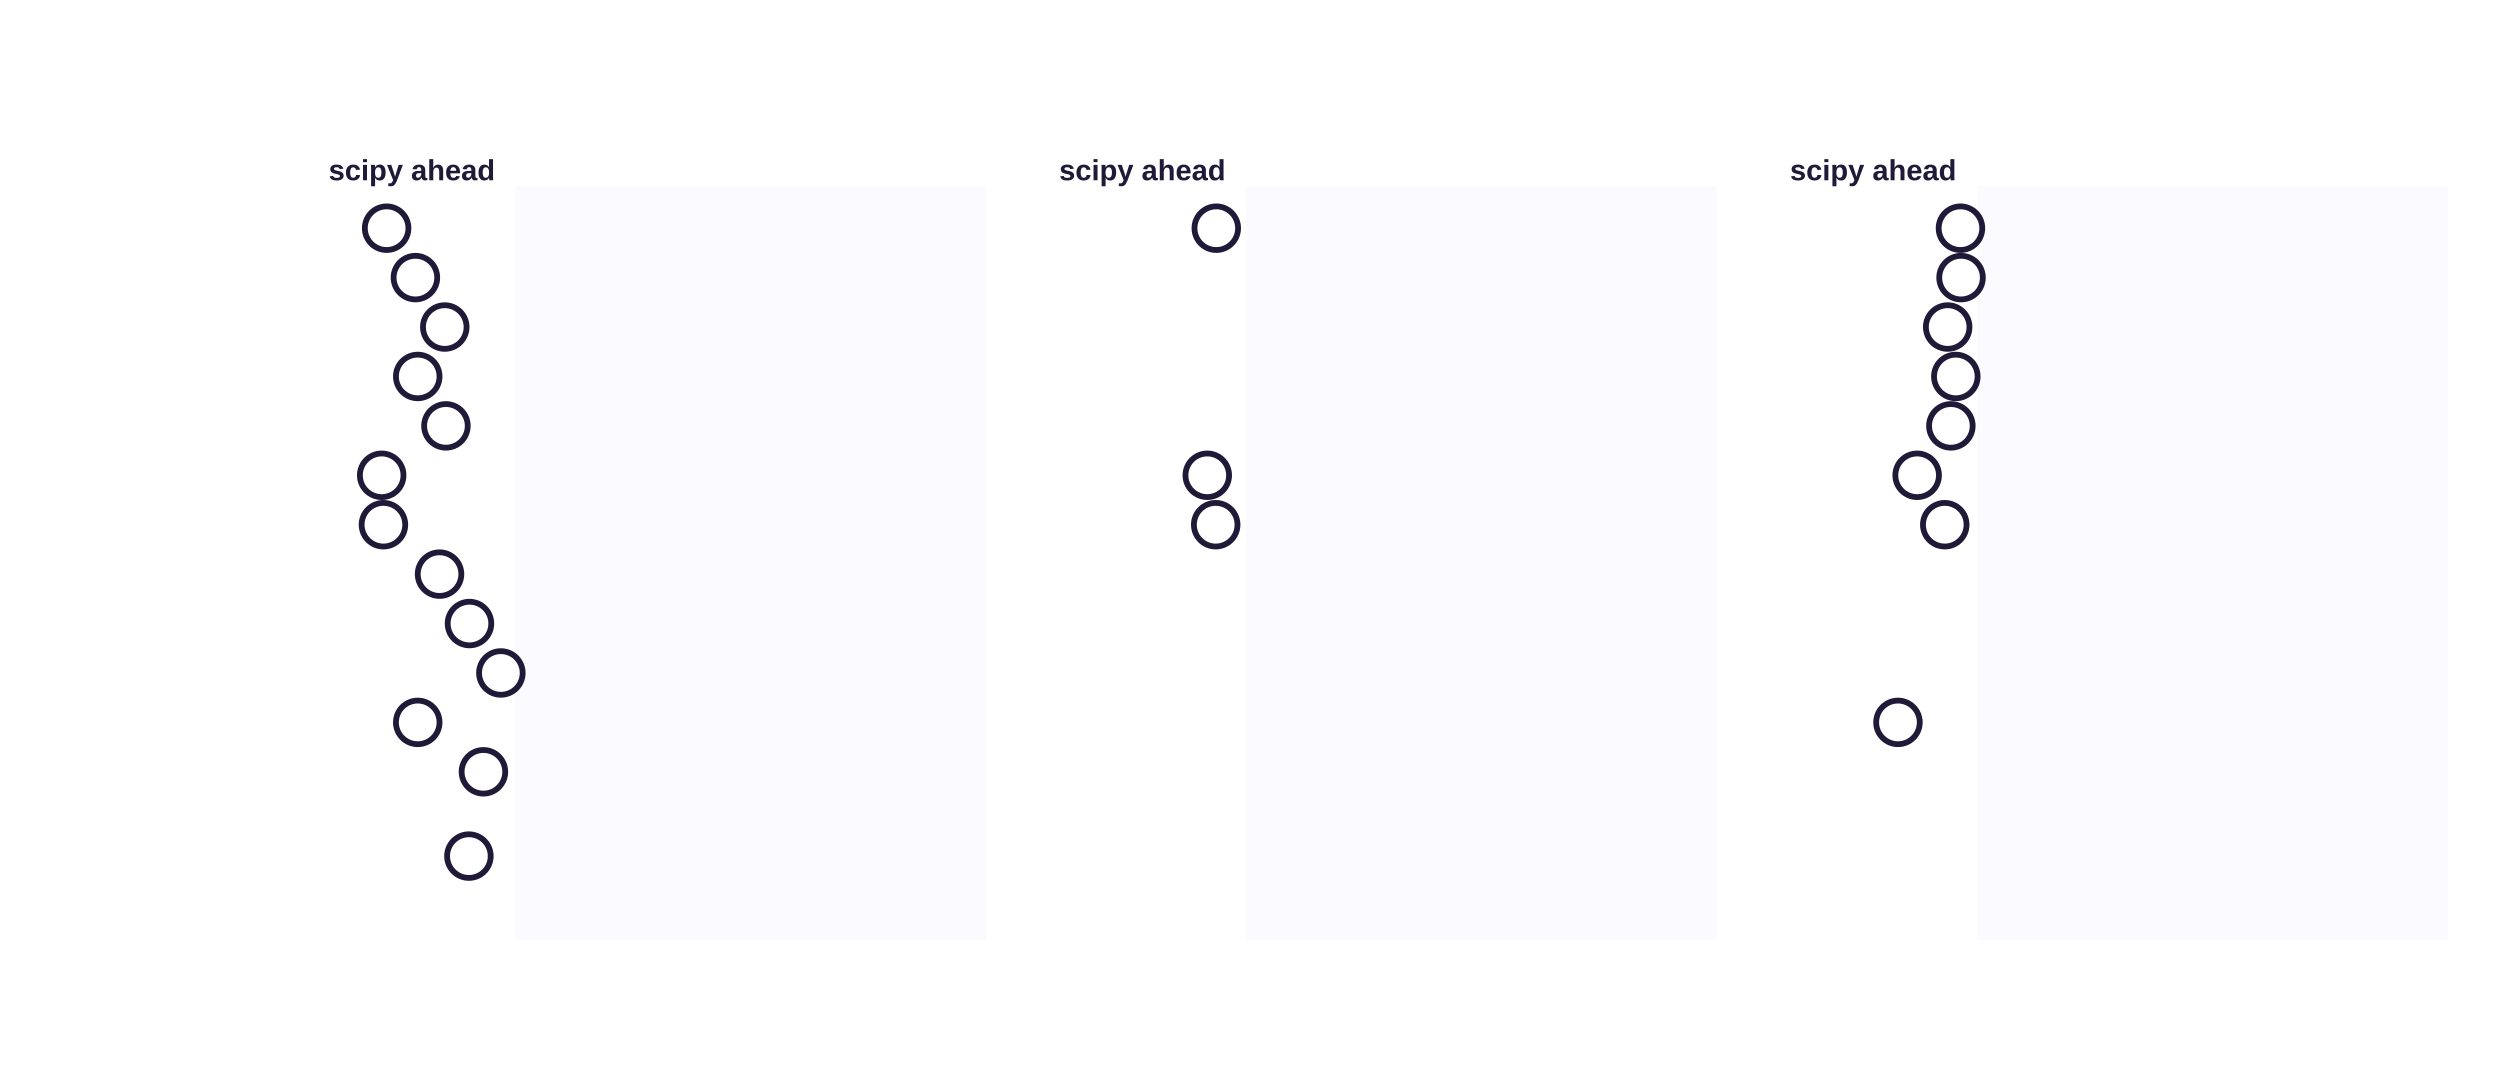
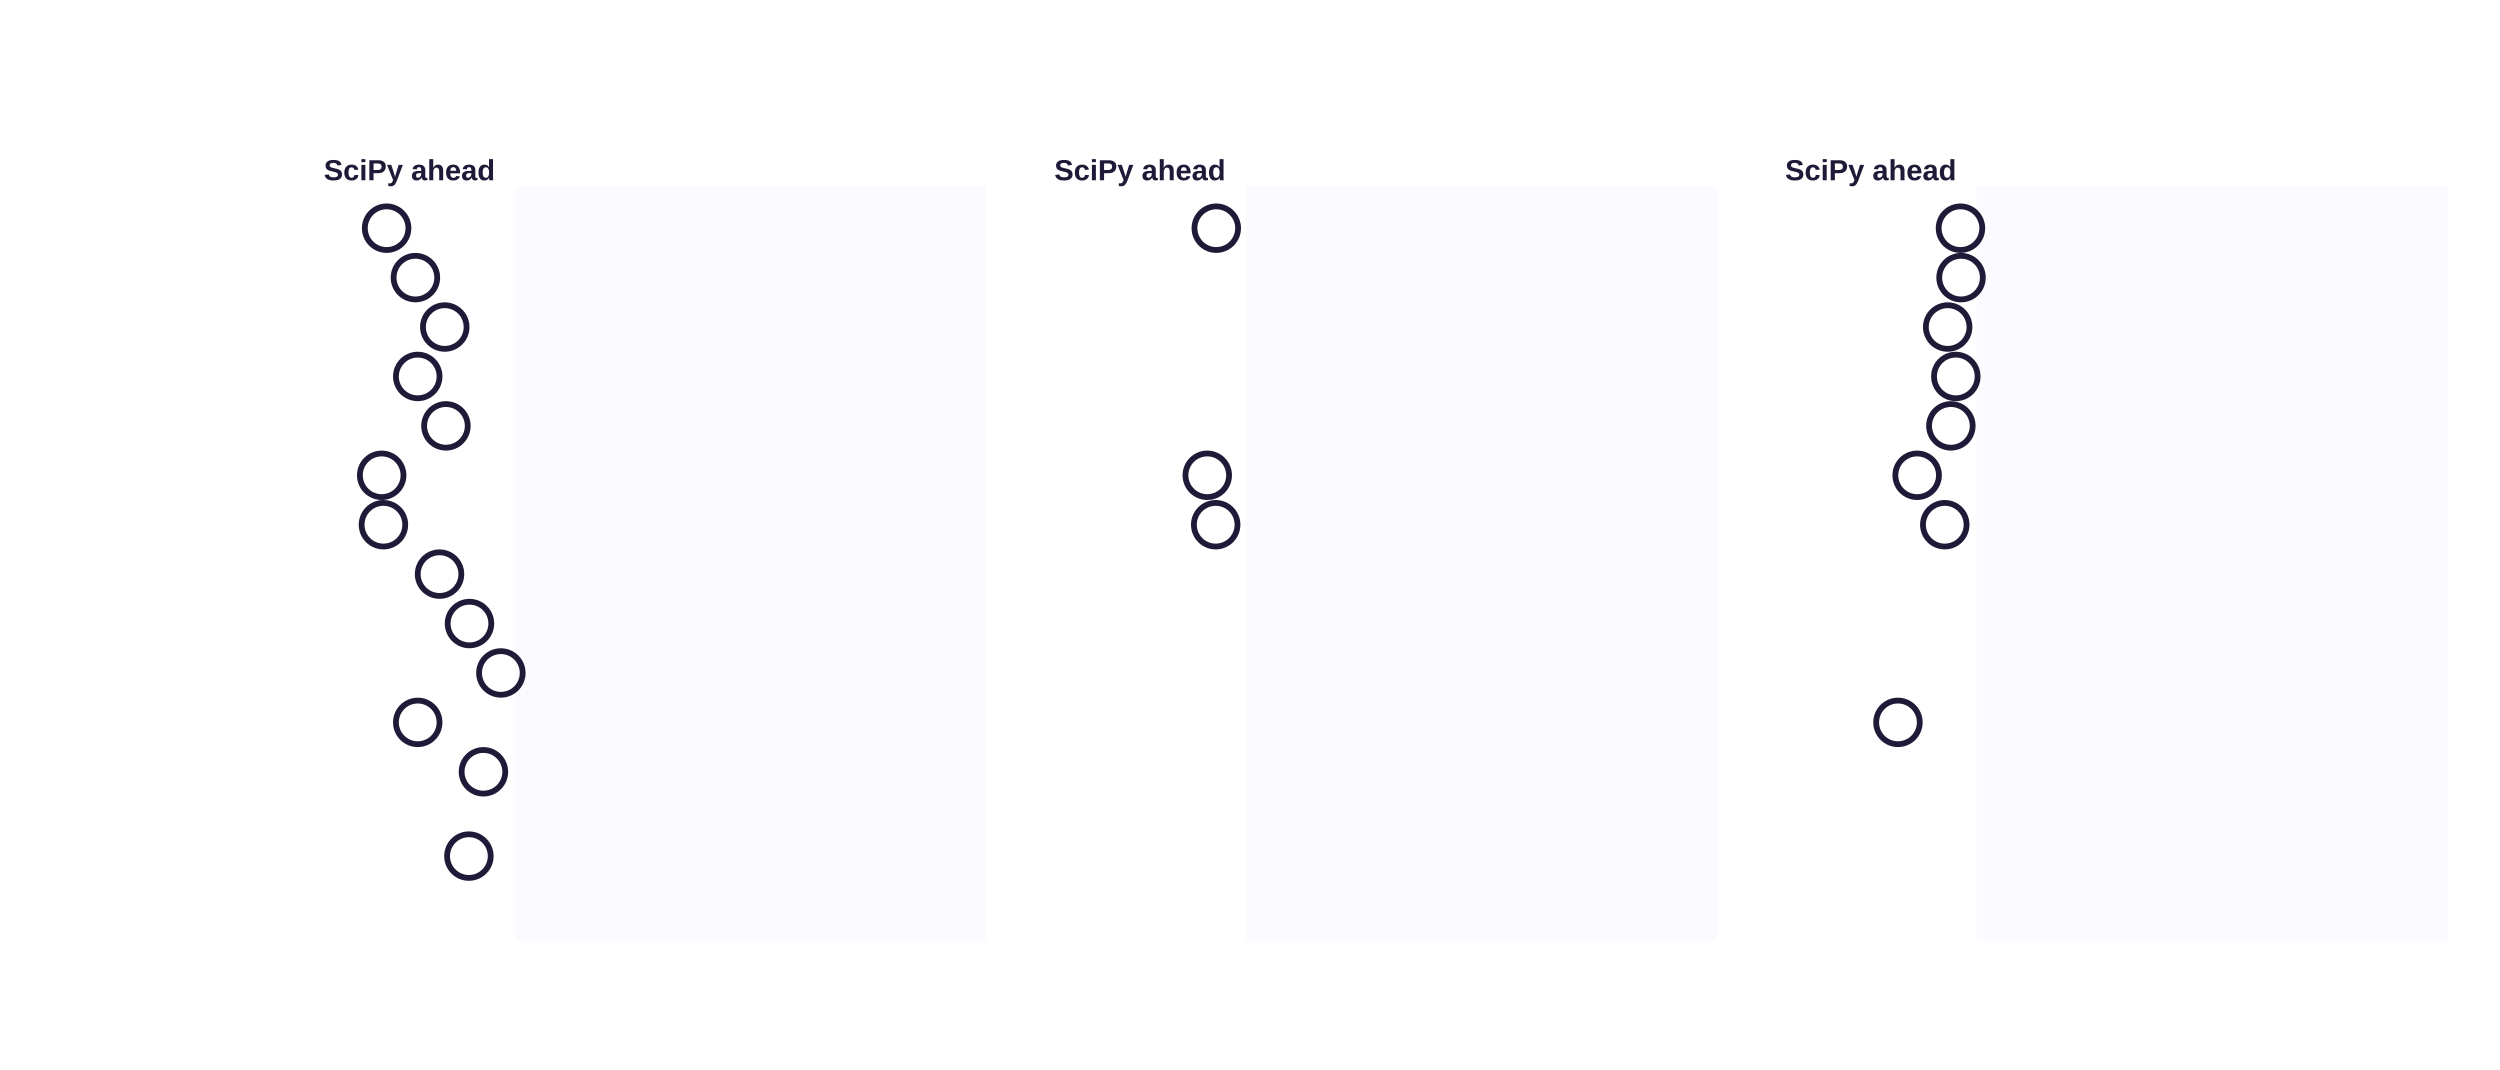
<svg xmlns="http://www.w3.org/2000/svg" viewBox="0 0 860 368" width="860" height="368">
  <rect x="177.3" y="64" width="162.0" height="259.5" fill="#f8f8ff" fill-opacity="0.72" />
  <text x="170.3" y="62.0" font-size="10" text-anchor="end" fill="#201a38" font-family="system-ui, -apple-system, 'Helvetica Neue', Arial, sans-serif">
-     <tspan font-weight="700">scipy ahead</tspan>
+     <tspan font-weight="700">SciPy ahead</tspan>
  </text>
  <circle cx="133.0" cy="78.5" r="7.5" fill="none" stroke="#201a38" stroke-width="2" />
  <circle cx="142.9" cy="95.5" r="7.5" fill="none" stroke="#201a38" stroke-width="2" />
  <circle cx="153.0" cy="112.5" r="7.5" fill="none" stroke="#201a38" stroke-width="2" />
  <circle cx="143.7" cy="129.5" r="7.5" fill="none" stroke="#201a38" stroke-width="2" />
  <circle cx="153.4" cy="146.5" r="7.5" fill="none" stroke="#201a38" stroke-width="2" />
  <circle cx="131.3" cy="163.5" r="7.5" fill="none" stroke="#201a38" stroke-width="2" />
  <circle cx="131.9" cy="180.5" r="7.5" fill="none" stroke="#201a38" stroke-width="2" />
  <circle cx="151.2" cy="197.5" r="7.5" fill="none" stroke="#201a38" stroke-width="2" />
  <circle cx="161.5" cy="214.5" r="7.5" fill="none" stroke="#201a38" stroke-width="2" />
  <circle cx="172.3" cy="231.5" r="7.5" fill="none" stroke="#201a38" stroke-width="2" />
  <circle cx="143.7" cy="248.5" r="7.5" fill="none" stroke="#201a38" stroke-width="2" />
  <circle cx="166.3" cy="265.5" r="7.5" fill="none" stroke="#201a38" stroke-width="2" />
  <circle cx="161.3" cy="294.5" r="7.5" fill="none" stroke="#201a38" stroke-width="2" />
  <rect x="428.6" y="64" width="162.0" height="259.5" fill="#f8f8ff" fill-opacity="0.72" />
  <text x="421.6" y="62.0" font-size="10" text-anchor="end" fill="#201a38" font-family="system-ui, -apple-system, 'Helvetica Neue', Arial, sans-serif">
-     <tspan font-weight="700">scipy ahead</tspan>
+     <tspan font-weight="700">SciPy ahead</tspan>
  </text>
  <circle cx="418.4" cy="78.5" r="7.5" fill="none" stroke="#201a38" stroke-width="2" />
  <circle cx="415.3" cy="163.5" r="7.5" fill="none" stroke="#201a38" stroke-width="2" />
  <circle cx="418.2" cy="180.5" r="7.5" fill="none" stroke="#201a38" stroke-width="2" />
  <rect x="680.0" y="64" width="162.0" height="259.5" fill="#f8f8ff" fill-opacity="0.72" />
  <text x="673.0" y="62.0" font-size="10" text-anchor="end" fill="#201a38" font-family="system-ui, -apple-system, 'Helvetica Neue', Arial, sans-serif">
-     <tspan font-weight="700">scipy ahead</tspan>
+     <tspan font-weight="700">SciPy ahead</tspan>
  </text>
  <circle cx="674.4" cy="78.5" r="7.5" fill="none" stroke="#201a38" stroke-width="2" />
  <circle cx="674.6" cy="95.5" r="7.5" fill="none" stroke="#201a38" stroke-width="2" />
  <circle cx="670.0" cy="112.5" r="7.5" fill="none" stroke="#201a38" stroke-width="2" />
  <circle cx="672.8" cy="129.5" r="7.5" fill="none" stroke="#201a38" stroke-width="2" />
  <circle cx="671.1" cy="146.5" r="7.5" fill="none" stroke="#201a38" stroke-width="2" />
  <circle cx="659.5" cy="163.5" r="7.5" fill="none" stroke="#201a38" stroke-width="2" />
  <circle cx="669.0" cy="180.5" r="7.5" fill="none" stroke="#201a38" stroke-width="2" />
  <circle cx="652.9" cy="248.5" r="7.5" fill="none" stroke="#201a38" stroke-width="2" />
</svg>
